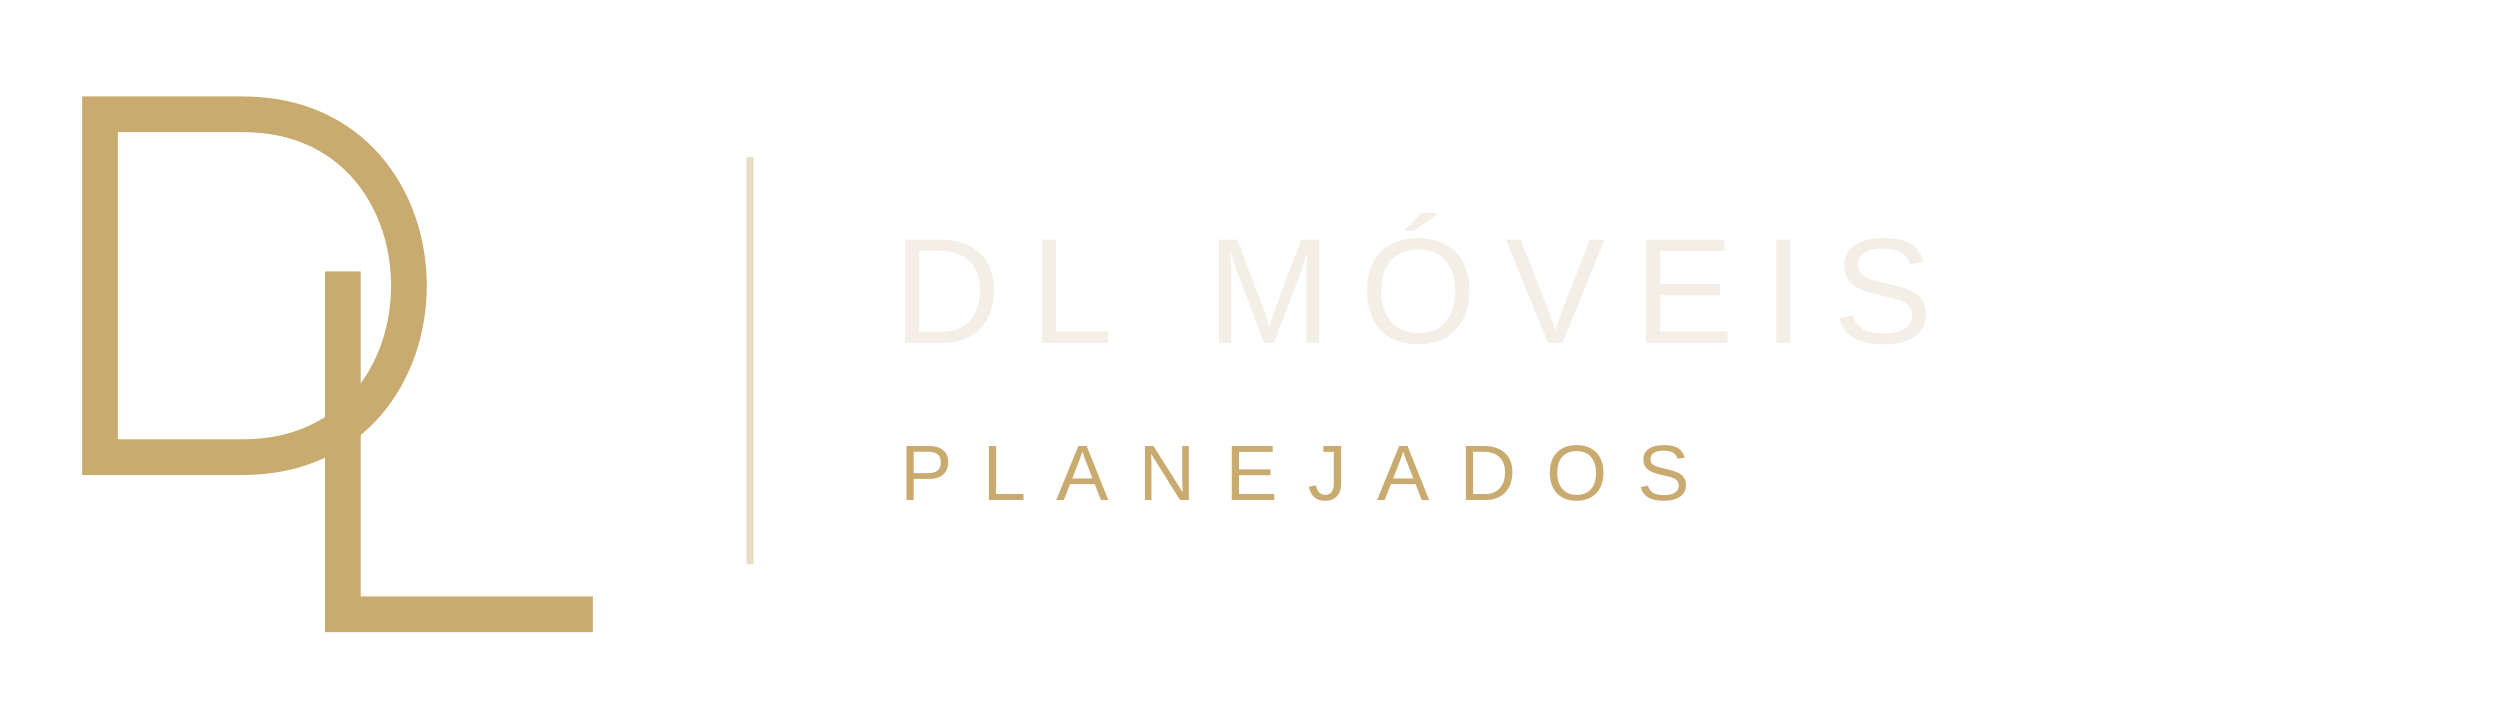
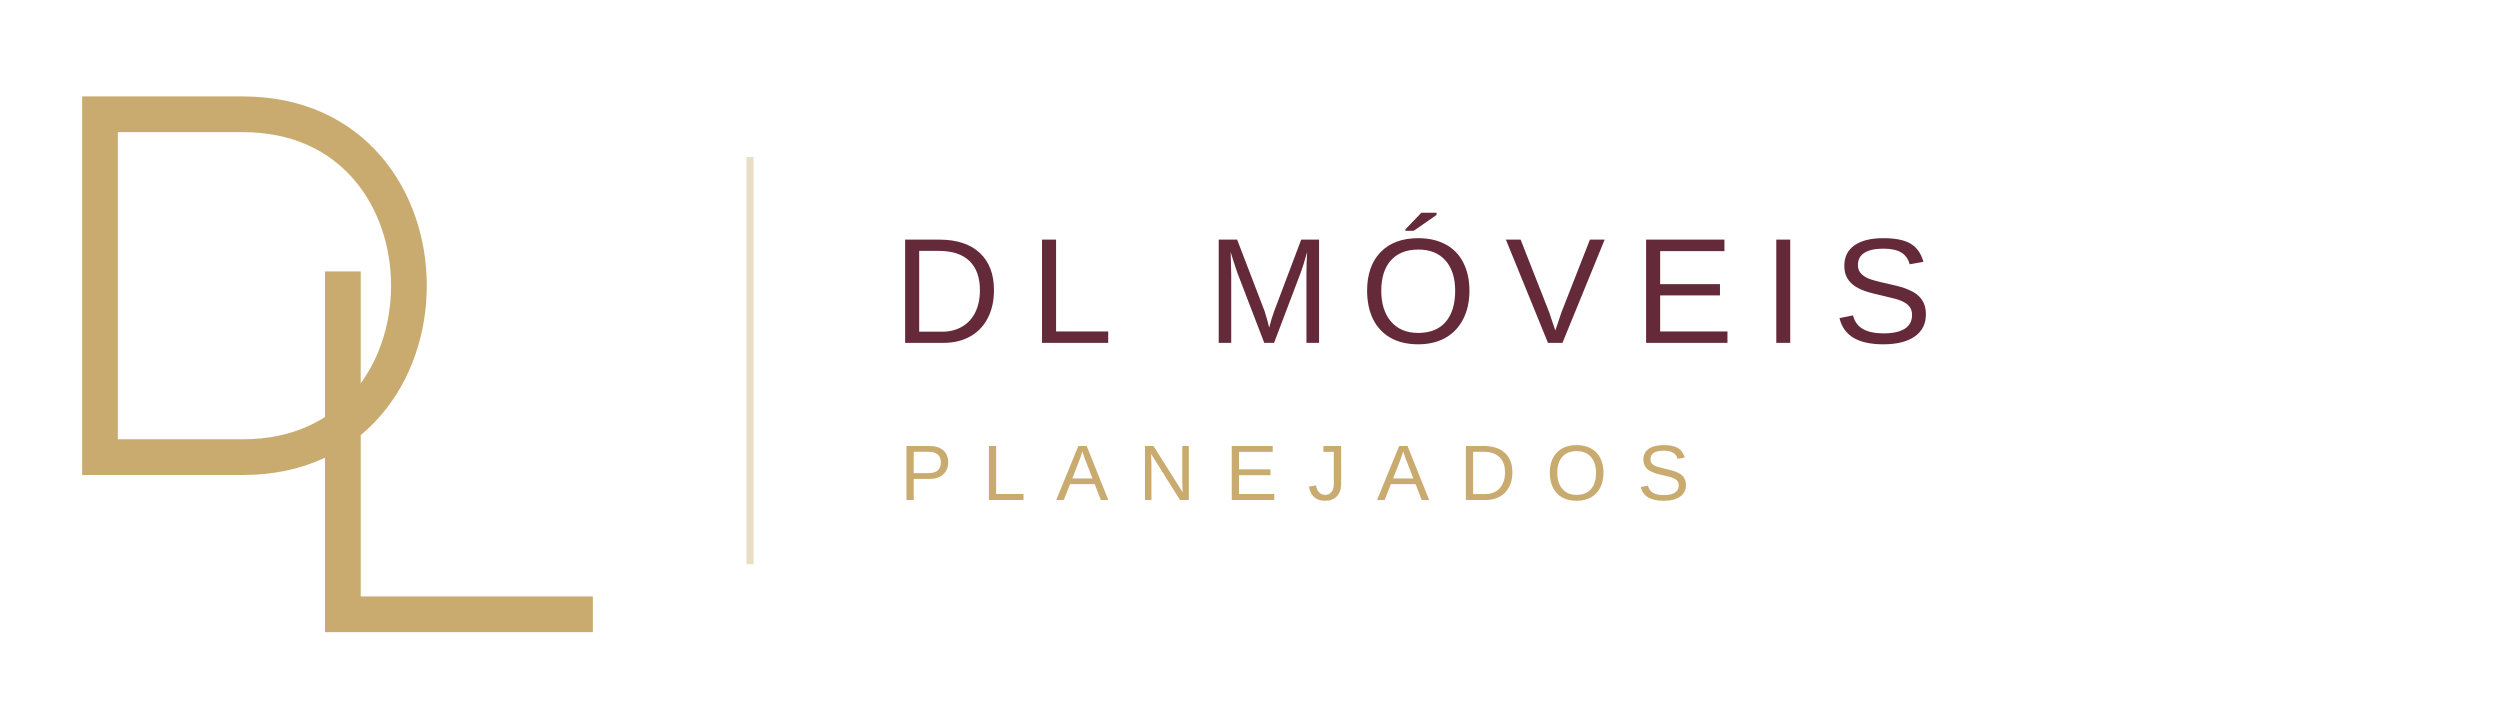
<svg xmlns="http://www.w3.org/2000/svg" viewBox="0 0 350 100" role="img" aria-label="DL Móveis Planejados">
  <g fill="none" stroke="#C9AB70" stroke-width="5" stroke-linejoin="miter">
    <path d="M14 64V16h20c31 0 31 48 0 48H14Z" />
    <path d="M48 38v48h35" />
  </g>
  <path d="M105 22v57" stroke="#C9AB70" stroke-opacity=".4" />
-   <text x="125" y="48" fill="#F3EFE7" font-family="Arial,sans-serif" font-size="21" letter-spacing="4">DL MÓVEIS</text>
+   <text x="125" y="48" fill="#642A3A" font-family="Arial,sans-serif" font-size="21" letter-spacing="4">DL MÓVEIS</text>
  <text x="126" y="70" fill="#C9AB70" font-family="Arial,sans-serif" font-size="11" letter-spacing="4.2">PLANEJADOS</text>
</svg>
